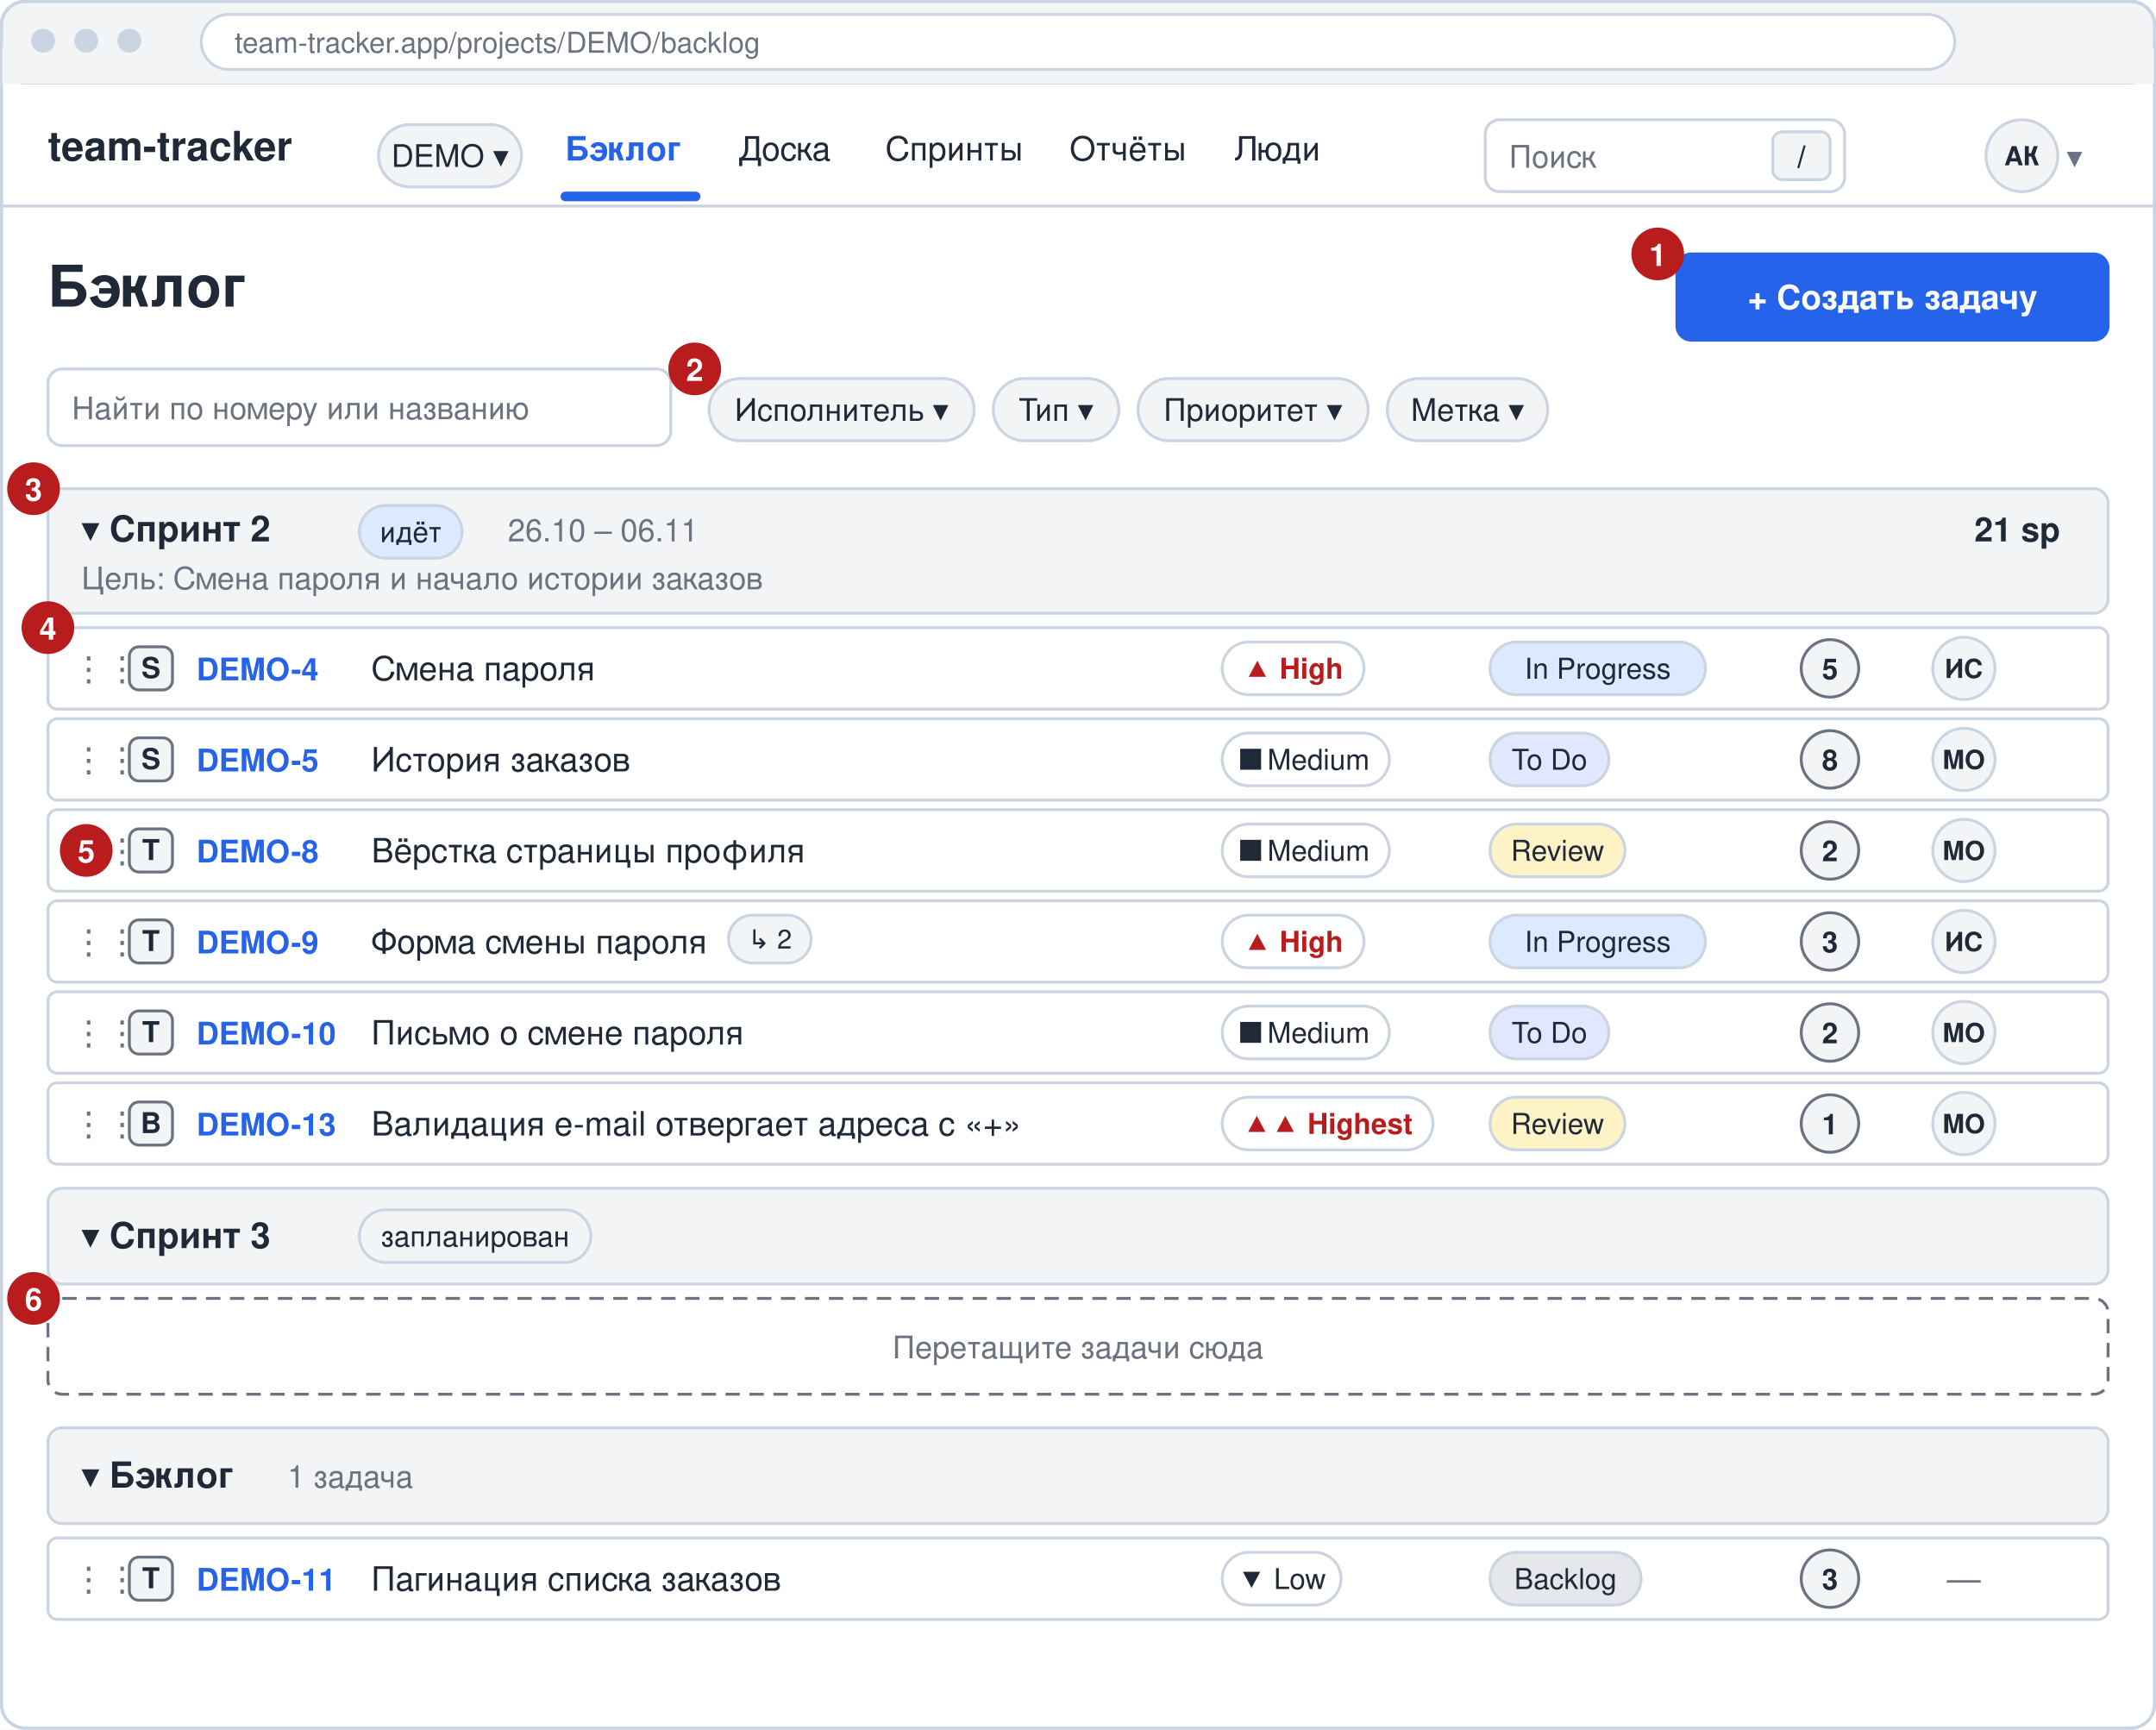
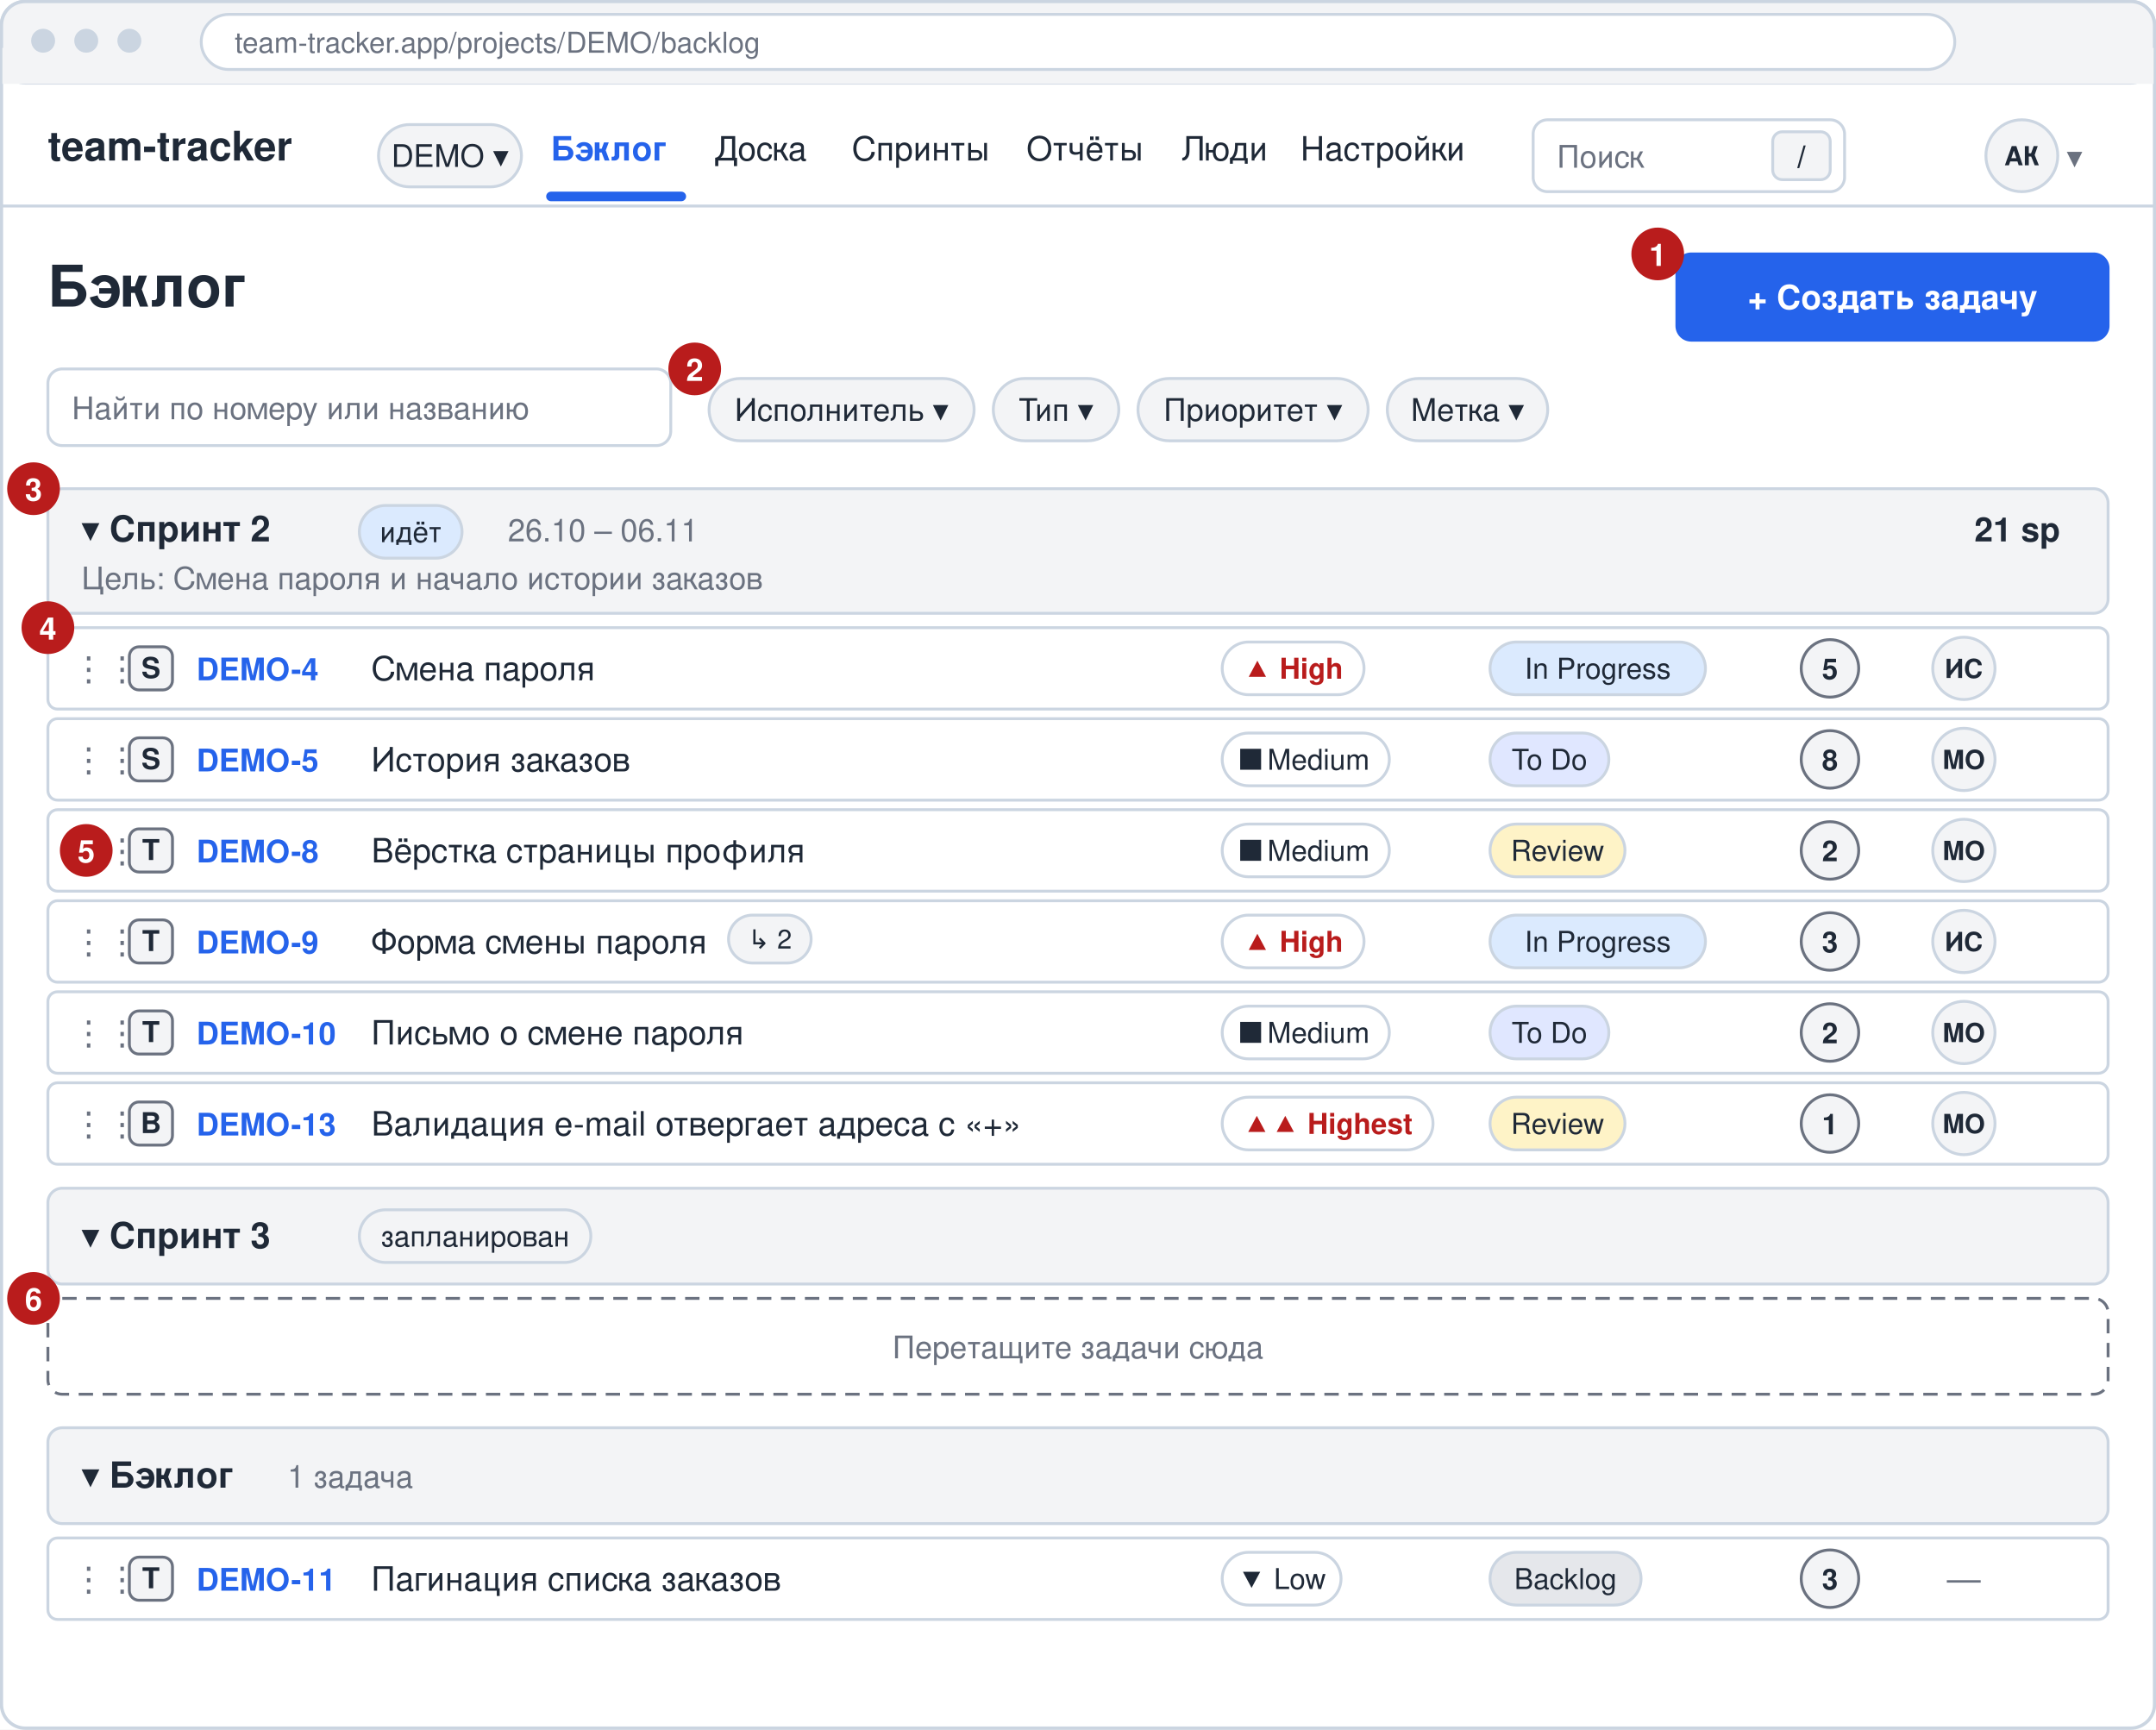
<svg xmlns="http://www.w3.org/2000/svg" width="900" height="722" viewBox="0 0 900 722" font-family="Helvetica, Arial, 'Segoe UI', 'DejaVu Sans', sans-serif" role="img" aria-label="Экран «Бэклог»">
  <rect width="900" height="722" fill="#ffffff" />
  <rect x="0.6" y="0.6" width="898.8" height="720.8" rx="10" fill="#ffffff" stroke="#cbd5e1" stroke-width="1.4" />
  <rect x="0.6" y="0.6" width="898.8" height="34" rx="10" fill="#f3f4f6" stroke="#cbd5e1" stroke-width="1.4" />
  <rect x="1" y="20" width="898" height="15" rx="0" fill="#f3f4f6" />
  <circle cx="18" cy="17" r="5" fill="#cbd5e1" />
  <circle cx="36" cy="17" r="5" fill="#cbd5e1" />
  <circle cx="54" cy="17" r="5" fill="#cbd5e1" />
  <rect x="84" y="6" width="732" height="23" rx="11.5" fill="#ffffff" stroke="#cbd5e1" stroke-width="1.2" />
  <text x="98" y="22" text-anchor="start" font-size="12" fill="#6b7280">team-tracker.app/projects/DEMO/backlog</text>
  <line x1="1" y1="86" x2="899" y2="86" stroke="#cbd5e1" stroke-width="1.2" />
  <text x="20" y="67" text-anchor="start" font-size="17" font-weight="bold" fill="#1f2937">team-tracker</text>
  <rect x="158" y="52" width="59.68" height="26" rx="13.0" fill="#f3f4f6" stroke="#cbd5e1" stroke-width="1.2" />
  <text x="187.84" y="69.68" text-anchor="middle" font-size="13" fill="#1f2937">DEMO ▾</text>
-   <text x="236" y="67" text-anchor="start" font-size="14" font-weight="bold" fill="#2563eb">Бэклог</text>
-   <rect x="234" y="80" width="58.4" height="4" rx="2" fill="#2563eb" />
-   <text x="308.4" y="67" text-anchor="start" font-size="14" fill="#1f2937">Доска</text>
-   <text x="369.6" y="67" text-anchor="start" font-size="14" fill="#1f2937">Спринты</text>
-   <text x="446.48" y="67" text-anchor="start" font-size="14" fill="#1f2937">Отчёты</text>
-   <text x="515.52" y="67" text-anchor="start" font-size="14" fill="#1f2937">Люди</text>
-   <rect x="620" y="50" width="150" height="30" rx="6" fill="#ffffff" stroke="#cbd5e1" stroke-width="1.2" />
-   <text x="630" y="70" text-anchor="start" font-size="13" fill="#6b7280">Поиск</text>
+   <text x="230" y="67" text-anchor="start" font-size="14" font-weight="bold" fill="#2563eb">Бэклог</text>
+   <rect x="228" y="80" width="58.4" height="4" rx="2" fill="#2563eb" />
+   <text x="298.4" y="67" text-anchor="start" font-size="14" fill="#1f2937">Доска</text>
+   <text x="355.6" y="67" text-anchor="start" font-size="14" fill="#1f2937">Спринты</text>
+   <text x="428.48" y="67" text-anchor="start" font-size="14" fill="#1f2937">Отчёты</text>
+   <text x="493.52" y="67" text-anchor="start" font-size="14" fill="#1f2937">Люди</text>
+   <text x="542.88" y="67" text-anchor="start" font-size="14" fill="#1f2937">Настройки</text>
+   <rect x="640" y="50" width="130" height="30" rx="6" fill="#ffffff" stroke="#cbd5e1" stroke-width="1.2" />
+   <text x="650" y="70" text-anchor="start" font-size="13" fill="#6b7280">Поиск</text>
  <rect x="740" y="55" width="24" height="20" rx="4" fill="#f3f4f6" stroke="#cbd5e1" stroke-width="1.2" />
  <text x="752" y="70" text-anchor="middle" font-size="13" font-weight="bold" fill="#1f2937">/</text>
  <circle cx="844" cy="65" r="15" fill="#f3f4f6" stroke="#cbd5e1" stroke-width="1.2" />
  <text x="844" y="69" text-anchor="middle" font-size="11" font-weight="bold" fill="#1f2937">АК</text>
  <text x="866" y="70" text-anchor="middle" font-size="13" fill="#6b7280">▾</text>
  <text x="20" y="128" text-anchor="start" font-size="24" font-weight="bold" fill="#1f2937">Бэклог</text>
  <rect x="700" y="106" width="180" height="36" rx="6" fill="#2563eb" stroke="#2563eb" stroke-width="1.2" />
  <text x="790.0" y="129.04" text-anchor="middle" font-size="14" font-weight="bold" fill="#ffffff">+ Создать задачу</text>
  <circle cx="692" cy="106" r="11" fill="#b91c1c" />
  <text x="692" y="111" text-anchor="middle" font-size="13" font-weight="bold" fill="#ffffff">1</text>
  <rect x="20" y="154" width="260" height="32" rx="6" fill="#ffffff" stroke="#cbd5e1" stroke-width="1.2" />
  <text x="30" y="175" text-anchor="start" font-size="13" fill="#6b7280">Найти по номеру или названию</text>
  <rect x="296" y="158" width="110.64" height="26" rx="13.0" fill="#f3f4f6" stroke="#cbd5e1" stroke-width="1.2" />
  <text x="351.32" y="175.68" text-anchor="middle" font-size="13" fill="#1f2937">Исполнитель ▾</text>
  <rect x="414.64" y="158" width="52.4" height="26" rx="13.0" fill="#f3f4f6" stroke="#cbd5e1" stroke-width="1.2" />
  <text x="440.84" y="175.68" text-anchor="middle" font-size="13" fill="#1f2937">Тип ▾</text>
  <rect x="475.04" y="158" width="96.08" height="26" rx="13.0" fill="#f3f4f6" stroke="#cbd5e1" stroke-width="1.2" />
  <text x="523.08" y="175.68" text-anchor="middle" font-size="13" fill="#1f2937">Приоритет ▾</text>
  <rect x="579.12" y="158" width="66.96" height="26" rx="13.0" fill="#f3f4f6" stroke="#cbd5e1" stroke-width="1.2" />
  <text x="612.6" y="175.68" text-anchor="middle" font-size="13" fill="#1f2937">Метка ▾</text>
  <circle cx="290" cy="154" r="11" fill="#b91c1c" />
  <text x="290" y="159" text-anchor="middle" font-size="13" font-weight="bold" fill="#ffffff">2</text>
  <rect x="20" y="204" width="860" height="52" rx="6" fill="#f3f4f6" stroke="#cbd5e1" stroke-width="1.2" />
  <text x="34" y="226" text-anchor="start" font-size="15" font-weight="bold" fill="#1f2937">▾ Спринт 2</text>
  <rect x="150" y="211" width="42.88" height="22" rx="11.0" fill="#dbeafe" stroke="#cbd5e1" stroke-width="1.2" />
  <text x="171.44" y="226.32" text-anchor="middle" font-size="12" fill="#1f2937">идёт</text>
  <text x="212" y="226" text-anchor="start" font-size="13" fill="#6b7280">26.10 – 06.11</text>
  <text x="34" y="246" text-anchor="start" font-size="13" fill="#6b7280">Цель: Смена пароля и начало истории заказов</text>
  <text x="860" y="226" text-anchor="end" font-size="14" font-weight="bold" fill="#1f2937">21 sp</text>
  <circle cx="14" cy="204" r="11" fill="#b91c1c" />
  <text x="14" y="209" text-anchor="middle" font-size="13" font-weight="bold" fill="#ffffff">3</text>
  <rect x="20" y="262" width="860" height="34" rx="4" fill="#ffffff" stroke="#cbd5e1" stroke-width="1.2" />
  <text x="30" y="284" text-anchor="start" font-size="14" fill="#6b7280">⋮⋮</text>
  <rect x="54" y="270" width="18" height="18" rx="4" fill="#f3f4f6" stroke="#6b7280" stroke-width="1.2" />
  <text x="63.0" y="283" text-anchor="middle" font-size="12" font-weight="bold" fill="#1f2937">S</text>
  <text x="82" y="284" text-anchor="start" font-size="13" font-weight="bold" fill="#2563eb">DEMO-4</text>
  <text x="155" y="284" text-anchor="start" font-size="14" fill="#1f2937">Смена пароля</text>
  <rect x="510.2" y="268" width="59.2" height="22" rx="11.0" fill="#ffffff" stroke="#cbd5e1" stroke-width="1.2" />
  <text x="539.8" y="283.32" text-anchor="middle" font-size="12" font-weight="bold" fill="#b91c1c">▲ High</text>
  <rect x="622.0" y="268" width="89.92" height="22" rx="11.0" fill="#dbeafe" stroke="#cbd5e1" stroke-width="1.2" />
  <text x="666.96" y="283.32" text-anchor="middle" font-size="12" fill="#1f2937">In Progress</text>
  <circle cx="763.9" cy="279" r="12" fill="#f3f4f6" stroke="#6b7280" stroke-width="1.2" />
  <text x="763.9" y="283.5" text-anchor="middle" font-size="12" font-weight="bold" fill="#1f2937">5</text>
  <circle cx="819.8" cy="279" r="13" fill="#f3f4f6" stroke="#cbd5e1" stroke-width="1.2" />
  <text x="819.8" y="283" text-anchor="middle" font-size="11" font-weight="bold" fill="#1f2937">ИС</text>
  <rect x="20" y="300" width="860" height="34" rx="4" fill="#ffffff" stroke="#cbd5e1" stroke-width="1.2" />
  <text x="30" y="322" text-anchor="start" font-size="14" fill="#6b7280">⋮⋮</text>
  <rect x="54" y="308" width="18" height="18" rx="4" fill="#f3f4f6" stroke="#6b7280" stroke-width="1.2" />
  <text x="63.0" y="321" text-anchor="middle" font-size="12" font-weight="bold" fill="#1f2937">S</text>
  <text x="82" y="322" text-anchor="start" font-size="13" font-weight="bold" fill="#2563eb">DEMO-5</text>
  <text x="155" y="322" text-anchor="start" font-size="14" fill="#1f2937">История заказов</text>
  <rect x="510.2" y="306" width="69.76" height="22" rx="11.0" fill="#ffffff" stroke="#cbd5e1" stroke-width="1.2" />
  <text x="545.08" y="321.32" text-anchor="middle" font-size="12" fill="#1f2937">■ Medium</text>
  <rect x="622.0" y="306" width="49.6" height="22" rx="11.0" fill="#e0e7ff" stroke="#cbd5e1" stroke-width="1.2" />
  <text x="646.8" y="321.32" text-anchor="middle" font-size="12" fill="#1f2937">To Do</text>
  <circle cx="763.9" cy="317" r="12" fill="#f3f4f6" stroke="#6b7280" stroke-width="1.2" />
  <text x="763.9" y="321.5" text-anchor="middle" font-size="12" font-weight="bold" fill="#1f2937">8</text>
  <circle cx="819.8" cy="317" r="13" fill="#f3f4f6" stroke="#cbd5e1" stroke-width="1.2" />
  <text x="819.8" y="321" text-anchor="middle" font-size="11" font-weight="bold" fill="#1f2937">МО</text>
  <rect x="20" y="338" width="860" height="34" rx="4" fill="#ffffff" stroke="#cbd5e1" stroke-width="1.2" />
  <text x="30" y="360" text-anchor="start" font-size="14" fill="#6b7280">⋮⋮</text>
  <rect x="54" y="346" width="18" height="18" rx="4" fill="#f3f4f6" stroke="#6b7280" stroke-width="1.2" />
  <text x="63.0" y="359" text-anchor="middle" font-size="12" font-weight="bold" fill="#1f2937">T</text>
  <text x="82" y="360" text-anchor="start" font-size="13" font-weight="bold" fill="#2563eb">DEMO-8</text>
  <text x="155" y="360" text-anchor="start" font-size="14" fill="#1f2937">Вёрстка страницы профиля</text>
  <rect x="510.2" y="344" width="69.76" height="22" rx="11.0" fill="#ffffff" stroke="#cbd5e1" stroke-width="1.2" />
  <text x="545.08" y="359.32" text-anchor="middle" font-size="12" fill="#1f2937">■ Medium</text>
  <rect x="622.0" y="344" width="56.32" height="22" rx="11.0" fill="#fef3c7" stroke="#cbd5e1" stroke-width="1.2" />
  <text x="650.16" y="359.32" text-anchor="middle" font-size="12" fill="#1f2937">Review</text>
  <circle cx="763.9" cy="355" r="12" fill="#f3f4f6" stroke="#6b7280" stroke-width="1.2" />
  <text x="763.9" y="359.5" text-anchor="middle" font-size="12" font-weight="bold" fill="#1f2937">2</text>
  <circle cx="819.8" cy="355" r="13" fill="#f3f4f6" stroke="#cbd5e1" stroke-width="1.2" />
  <text x="819.8" y="359" text-anchor="middle" font-size="11" font-weight="bold" fill="#1f2937">МО</text>
  <rect x="20" y="376" width="860" height="34" rx="4" fill="#ffffff" stroke="#cbd5e1" stroke-width="1.2" />
  <text x="30" y="398" text-anchor="start" font-size="14" fill="#6b7280">⋮⋮</text>
  <rect x="54" y="384" width="18" height="18" rx="4" fill="#f3f4f6" stroke="#6b7280" stroke-width="1.2" />
  <text x="63.0" y="397" text-anchor="middle" font-size="12" font-weight="bold" fill="#1f2937">T</text>
  <text x="82" y="398" text-anchor="start" font-size="13" font-weight="bold" fill="#2563eb">DEMO-9</text>
  <text x="155" y="398" text-anchor="start" font-size="14" fill="#1f2937">Форма смены пароля</text>
  <rect x="304.12" y="382" width="34.48" height="20" rx="10.0" fill="#f3f4f6" stroke="#cbd5e1" stroke-width="1.2" />
  <text x="321.36" y="395.96" text-anchor="middle" font-size="11" fill="#1f2937">↳ 2</text>
  <rect x="510.2" y="382" width="59.2" height="22" rx="11.0" fill="#ffffff" stroke="#cbd5e1" stroke-width="1.2" />
  <text x="539.8" y="397.32" text-anchor="middle" font-size="12" font-weight="bold" fill="#b91c1c">▲ High</text>
  <rect x="622.0" y="382" width="89.92" height="22" rx="11.0" fill="#dbeafe" stroke="#cbd5e1" stroke-width="1.2" />
  <text x="666.96" y="397.32" text-anchor="middle" font-size="12" fill="#1f2937">In Progress</text>
  <circle cx="763.9" cy="393" r="12" fill="#f3f4f6" stroke="#6b7280" stroke-width="1.2" />
  <text x="763.9" y="397.5" text-anchor="middle" font-size="12" font-weight="bold" fill="#1f2937">3</text>
  <circle cx="819.8" cy="393" r="13" fill="#f3f4f6" stroke="#cbd5e1" stroke-width="1.2" />
  <text x="819.8" y="397" text-anchor="middle" font-size="11" font-weight="bold" fill="#1f2937">ИС</text>
  <rect x="20" y="414" width="860" height="34" rx="4" fill="#ffffff" stroke="#cbd5e1" stroke-width="1.2" />
  <text x="30" y="436" text-anchor="start" font-size="14" fill="#6b7280">⋮⋮</text>
  <rect x="54" y="422" width="18" height="18" rx="4" fill="#f3f4f6" stroke="#6b7280" stroke-width="1.2" />
  <text x="63.0" y="435" text-anchor="middle" font-size="12" font-weight="bold" fill="#1f2937">T</text>
  <text x="82" y="436" text-anchor="start" font-size="13" font-weight="bold" fill="#2563eb">DEMO-10</text>
  <text x="155" y="436" text-anchor="start" font-size="14" fill="#1f2937">Письмо о смене пароля</text>
  <rect x="510.2" y="420" width="69.76" height="22" rx="11.0" fill="#ffffff" stroke="#cbd5e1" stroke-width="1.2" />
  <text x="545.08" y="435.32" text-anchor="middle" font-size="12" fill="#1f2937">■ Medium</text>
  <rect x="622.0" y="420" width="49.6" height="22" rx="11.0" fill="#e0e7ff" stroke="#cbd5e1" stroke-width="1.2" />
  <text x="646.8" y="435.32" text-anchor="middle" font-size="12" fill="#1f2937">To Do</text>
  <circle cx="763.9" cy="431" r="12" fill="#f3f4f6" stroke="#6b7280" stroke-width="1.2" />
  <text x="763.9" y="435.5" text-anchor="middle" font-size="12" font-weight="bold" fill="#1f2937">2</text>
  <circle cx="819.8" cy="431" r="13" fill="#f3f4f6" stroke="#cbd5e1" stroke-width="1.2" />
  <text x="819.8" y="435" text-anchor="middle" font-size="11" font-weight="bold" fill="#1f2937">МО</text>
  <rect x="20" y="452" width="860" height="34" rx="4" fill="#ffffff" stroke="#cbd5e1" stroke-width="1.2" />
  <text x="30" y="474" text-anchor="start" font-size="14" fill="#6b7280">⋮⋮</text>
  <rect x="54" y="460" width="18" height="18" rx="4" fill="#f3f4f6" stroke="#6b7280" stroke-width="1.2" />
  <text x="63.0" y="473" text-anchor="middle" font-size="12" font-weight="bold" fill="#1f2937">B</text>
  <text x="82" y="474" text-anchor="start" font-size="13" font-weight="bold" fill="#2563eb">DEMO-13</text>
  <text x="155" y="474" text-anchor="start" font-size="14" fill="#1f2937">Валидация e-mail отвергает адреса с «+»</text>
  <rect x="510.2" y="458" width="88.0" height="22" rx="11.0" fill="#ffffff" stroke="#cbd5e1" stroke-width="1.2" />
  <text x="554.2" y="473.32" text-anchor="middle" font-size="12" font-weight="bold" fill="#b91c1c">▲▲ Highest</text>
  <rect x="622.0" y="458" width="56.32" height="22" rx="11.0" fill="#fef3c7" stroke="#cbd5e1" stroke-width="1.2" />
  <text x="650.16" y="473.32" text-anchor="middle" font-size="12" fill="#1f2937">Review</text>
  <circle cx="763.9" cy="469" r="12" fill="#f3f4f6" stroke="#6b7280" stroke-width="1.2" />
  <text x="763.9" y="473.5" text-anchor="middle" font-size="12" font-weight="bold" fill="#1f2937">1</text>
  <circle cx="819.8" cy="469" r="13" fill="#f3f4f6" stroke="#cbd5e1" stroke-width="1.2" />
  <text x="819.8" y="473" text-anchor="middle" font-size="11" font-weight="bold" fill="#1f2937">МО</text>
  <circle cx="20" cy="262" r="11" fill="#b91c1c" />
  <text x="20" y="267" text-anchor="middle" font-size="13" font-weight="bold" fill="#ffffff">4</text>
  <circle cx="36" cy="355" r="11" fill="#b91c1c" />
  <text x="36" y="360" text-anchor="middle" font-size="13" font-weight="bold" fill="#ffffff">5</text>
  <rect x="20" y="496" width="860" height="40" rx="6" fill="#f3f4f6" stroke="#cbd5e1" stroke-width="1.2" />
  <text x="34" y="521" text-anchor="start" font-size="15" font-weight="bold" fill="#1f2937">▾ Спринт 3</text>
  <rect x="150" y="505" width="96.64" height="22" rx="11.0" fill="#f3f4f6" stroke="#cbd5e1" stroke-width="1.2" />
  <text x="198.32" y="520.32" text-anchor="middle" font-size="12" fill="#1f2937">запланирован</text>
  <rect x="20" y="542" width="860" height="40" rx="6" fill="#ffffff" stroke="#6b7280" stroke-width="1.2" stroke-dasharray="6 4" />
  <text x="450" y="567" text-anchor="middle" font-size="13" fill="#6b7280">Перетащите задачи сюда</text>
  <circle cx="14" cy="542" r="11" fill="#b91c1c" />
  <text x="14" y="547" text-anchor="middle" font-size="13" font-weight="bold" fill="#ffffff">6</text>
  <rect x="20" y="596" width="860" height="40" rx="6" fill="#f3f4f6" stroke="#cbd5e1" stroke-width="1.2" />
  <text x="34" y="621" text-anchor="start" font-size="15" font-weight="bold" fill="#1f2937">▾ Бэклог</text>
  <text x="120" y="621" text-anchor="start" font-size="13" fill="#6b7280">1 задача</text>
  <rect x="20" y="642" width="860" height="34" rx="4" fill="#ffffff" stroke="#cbd5e1" stroke-width="1.2" />
  <text x="30" y="664" text-anchor="start" font-size="14" fill="#6b7280">⋮⋮</text>
  <rect x="54" y="650" width="18" height="18" rx="4" fill="#f3f4f6" stroke="#6b7280" stroke-width="1.2" />
  <text x="63.0" y="663" text-anchor="middle" font-size="12" font-weight="bold" fill="#1f2937">T</text>
  <text x="82" y="664" text-anchor="start" font-size="13" font-weight="bold" fill="#2563eb">DEMO-11</text>
  <text x="155" y="664" text-anchor="start" font-size="14" fill="#1f2937">Пагинация списка заказов</text>
  <rect x="510.2" y="648" width="49.6" height="22" rx="11.0" fill="#ffffff" stroke="#cbd5e1" stroke-width="1.2" />
  <text x="535" y="663.32" text-anchor="middle" font-size="12" fill="#1f2937">▼ Low</text>
  <rect x="622.0" y="648" width="63.04" height="22" rx="11.0" fill="#e5e7eb" stroke="#cbd5e1" stroke-width="1.2" />
  <text x="653.52" y="663.32" text-anchor="middle" font-size="12" fill="#1f2937">Backlog</text>
  <circle cx="763.9" cy="659" r="12" fill="#f3f4f6" stroke="#6b7280" stroke-width="1.2" />
  <text x="763.9" y="663.5" text-anchor="middle" font-size="12" font-weight="bold" fill="#1f2937">3</text>
  <text x="819.8" y="664" text-anchor="middle" font-size="14" fill="#6b7280">—</text>
</svg>
